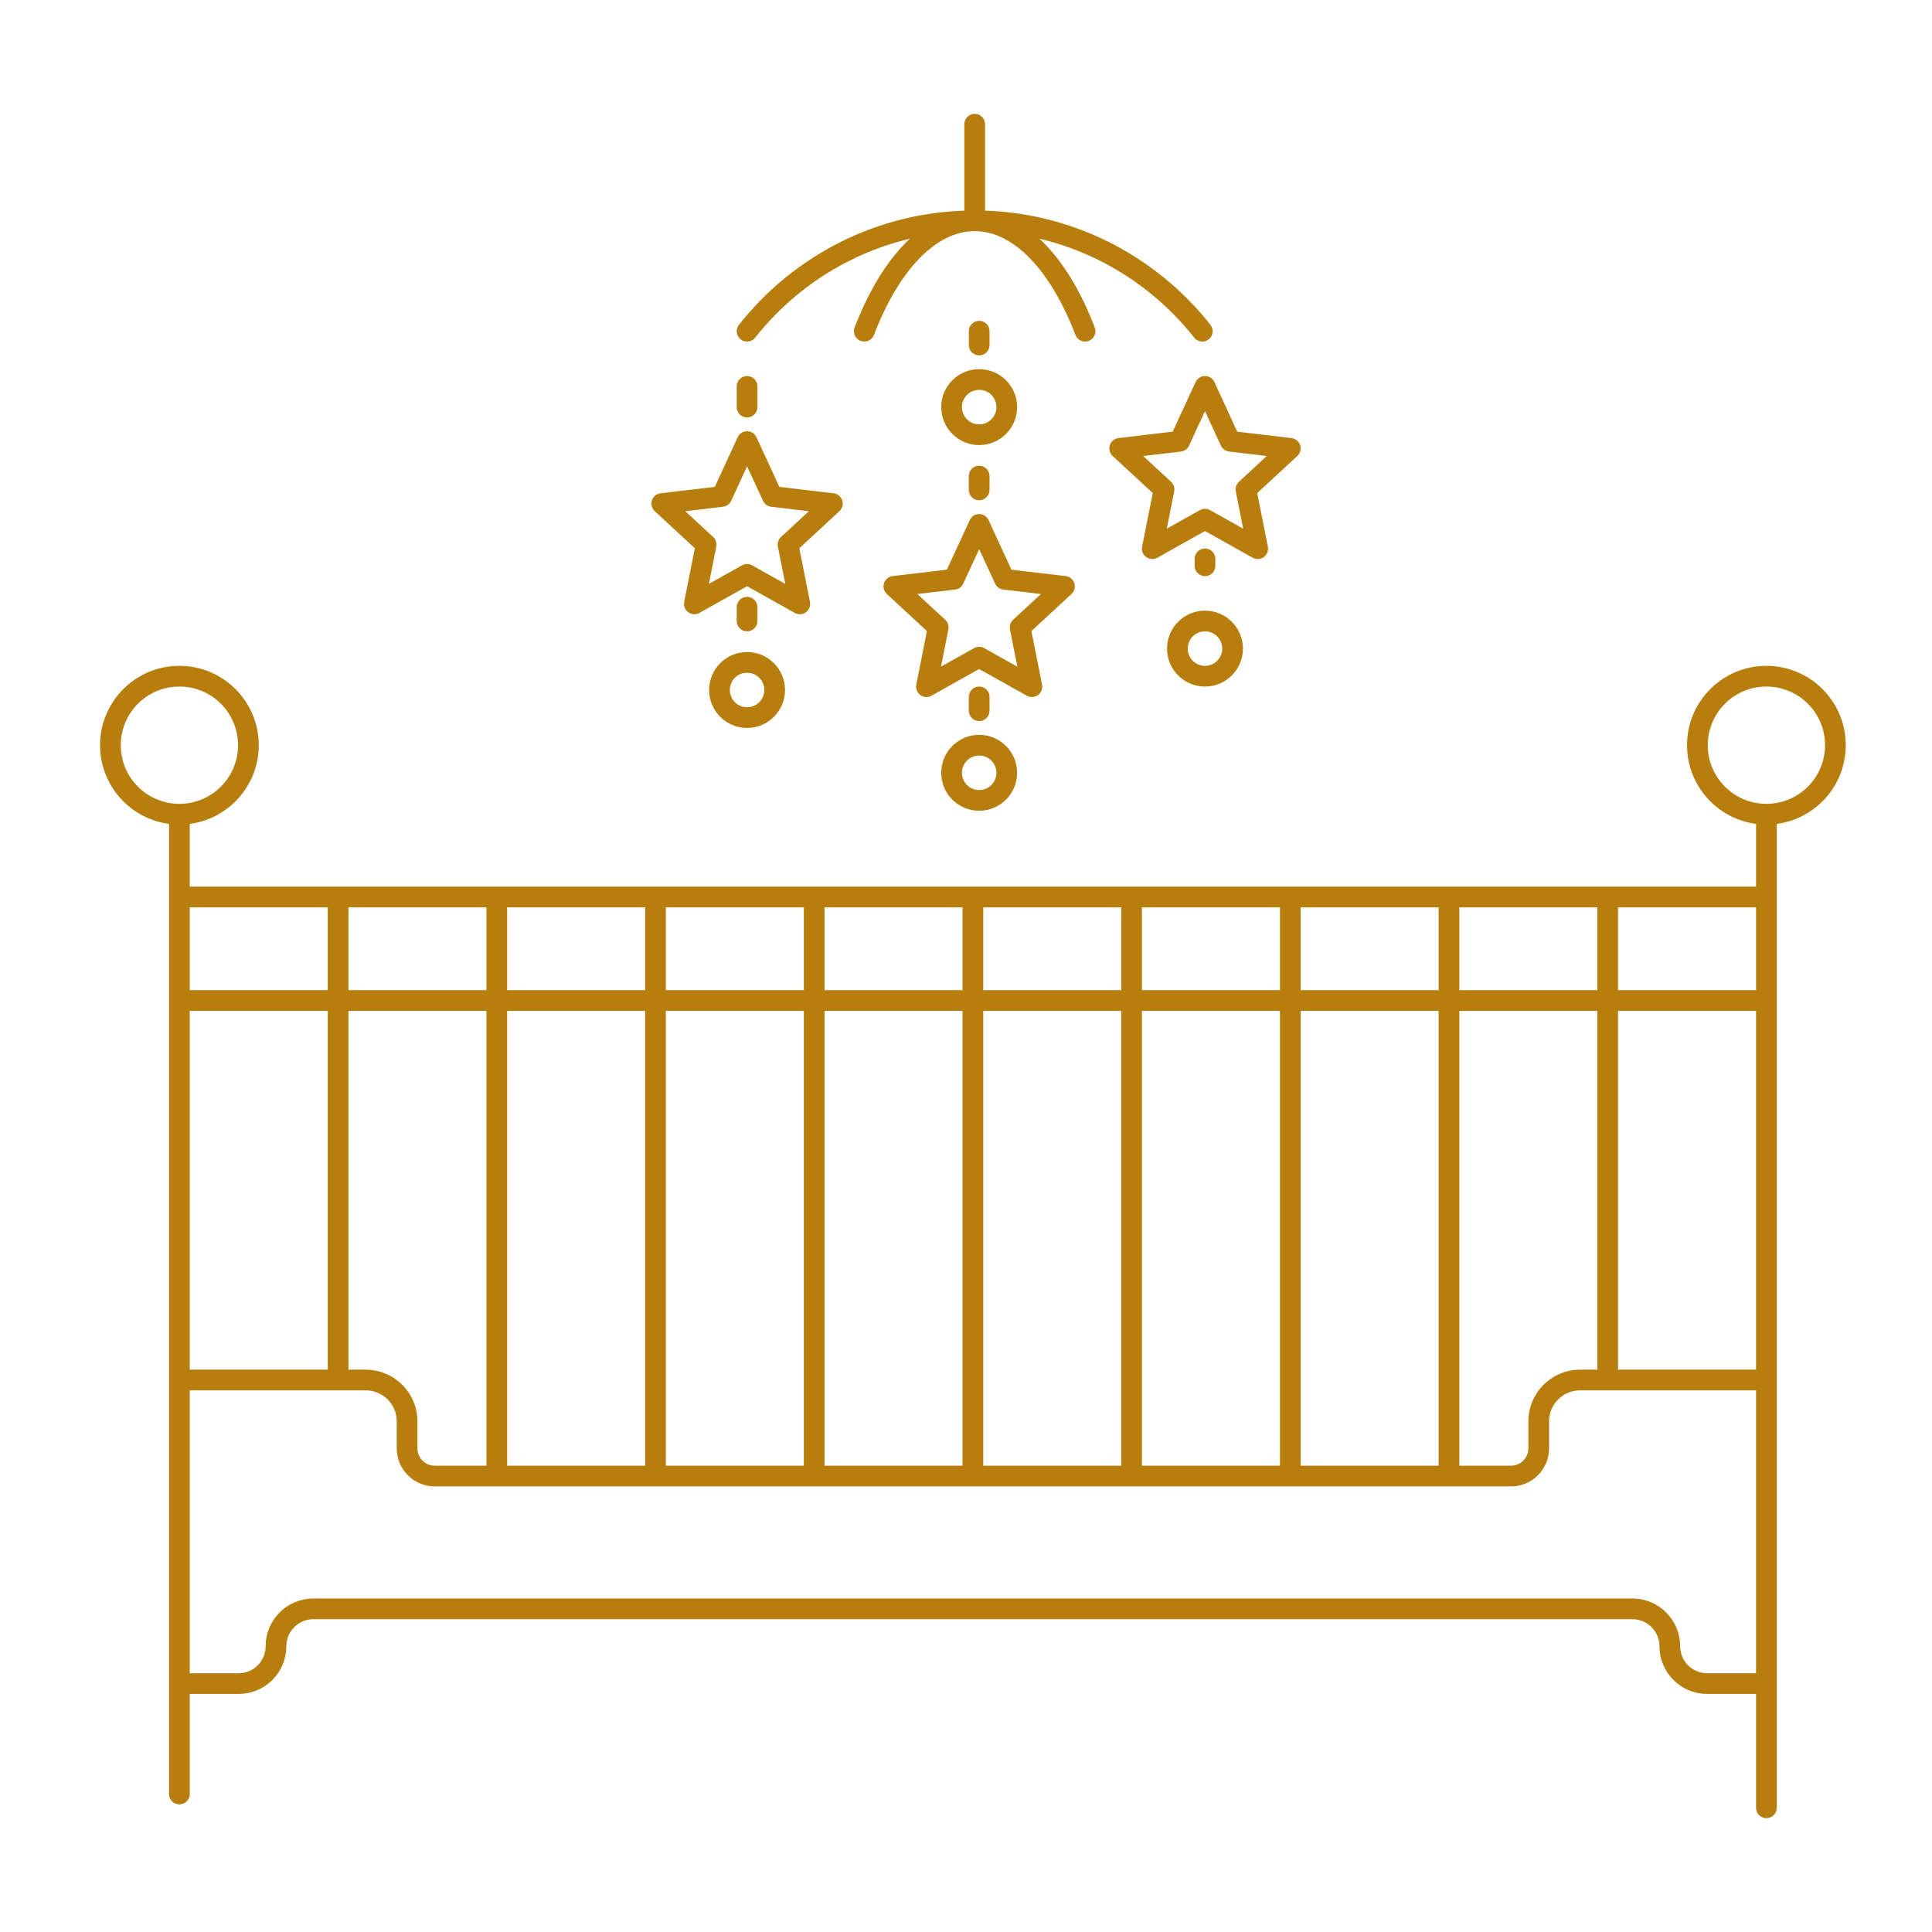
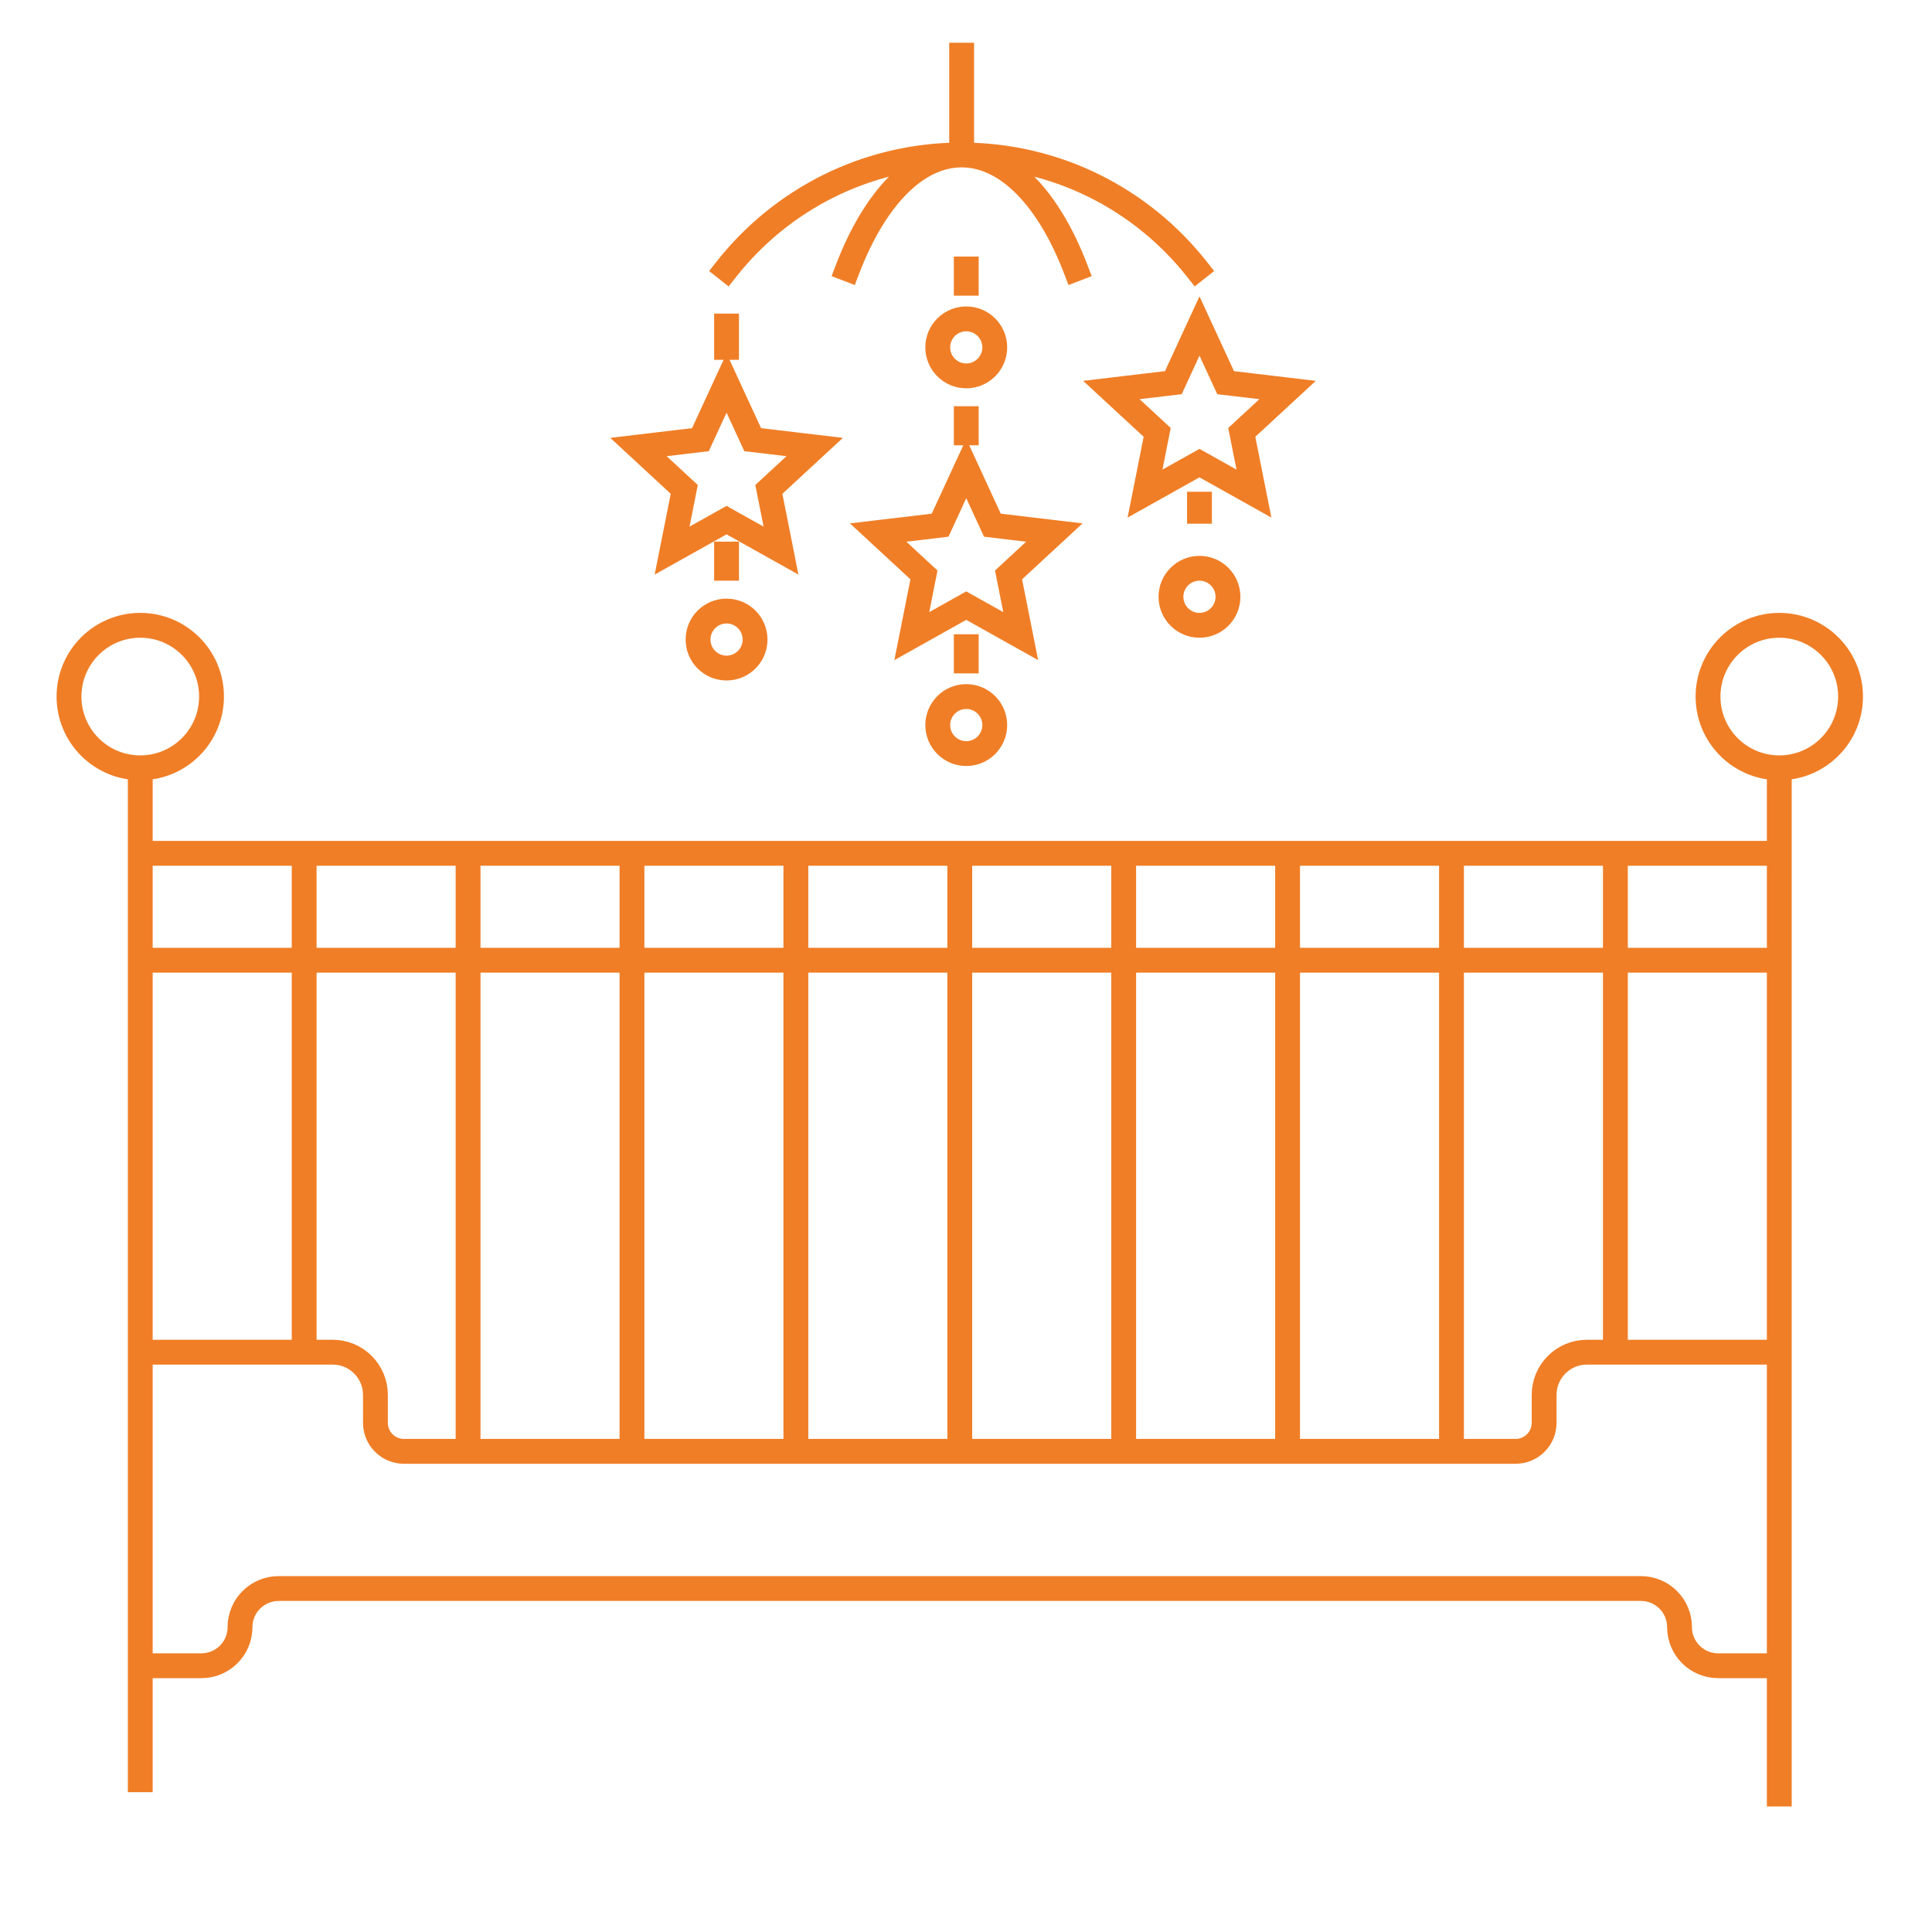
<svg xmlns="http://www.w3.org/2000/svg" width="140" height="140" viewBox="0 0 140 140" fill="none">
-   <path d="M128 65H24.5M128 65H116.5M128 65V72.5M24.5 65H36M24.5 65H13V72.5M24.5 65V100M13 125V72.5M13 59C15.761 59 18 56.761 18 54C18 51.239 15.761 49 13 49C10.239 49 8 51.239 8 54C8 56.761 10.239 59 13 59ZM13 59V72.5M13 130V72.5M128 125V72.5M128 59C130.761 59 133 56.761 133 54C133 51.239 130.761 49 128 49C125.239 49 123 51.239 123 54C123 56.761 125.239 59 128 59ZM128 59V72.5M128 131V72.5M36 65H47.5M36 65V106.958M47.5 65H59M47.5 65V106.958M59 65H70.5M59 65V106.958M70.5 65H82M70.5 65V106.958M82 65H93.5M82 65V106.958M93.5 65H105M93.5 65V106.958M105 65H116.5M105 65V106.958M116.5 65V100M13 100V117V124M13 100V115.583V122H17.292C18.787 122 20 120.787 20 119.292C20 117.796 21.213 116.583 22.708 116.583H24.5H36H47.5H59H70.5H82H93.5H105H109H116.5H118.292C119.787 116.583 121 117.796 121 119.292C121 120.787 122.213 122 123.708 122H128V115.583V100H116.5M13 100H24.5M24.5 100H26.5C28.157 100 29.5 101.343 29.5 103V104.958C29.5 106.063 30.395 106.958 31.5 106.958H36M36 106.958H47.5M47.5 106.958H59M59 106.958H70.5M70.5 106.958H82M82 106.958H93.5M93.5 106.958H105M105 106.958H109.5C110.605 106.958 111.5 106.063 111.5 104.958V103C111.5 101.343 112.843 100 114.5 100H116.5M13 72.5H128M70.63 16C63.941 16 57.982 19.128 54.137 24M70.63 16C77.319 16 83.278 19.128 87.124 24M70.63 16C67.386 16 64.496 19.128 62.63 24M70.63 16C73.875 16 76.765 19.128 78.63 24M70.63 16V9M54.136 29.5V28M54.136 44V45M87.318 40.5V41M70.954 35.5V34.5M70.954 50.5V51.5M70.955 24V25M54.136 32L55.97 35.976L60.318 36.491L57.104 39.464L57.957 43.759L54.136 41.62L50.316 43.759L51.169 39.464L47.955 36.491L52.303 35.976L54.136 32ZM56.136 50C56.136 51.105 55.241 52 54.136 52C53.032 52 52.136 51.105 52.136 50C52.136 48.895 53.032 48 54.136 48C55.241 48 56.136 48.895 56.136 50ZM87.318 28L89.152 31.976L93.5 32.491L90.285 35.464L91.139 39.759L87.318 37.62L83.498 39.759L84.351 35.464L81.136 32.491L85.484 31.976L87.318 28ZM89.318 47C89.318 48.105 88.423 49 87.318 49C86.214 49 85.318 48.105 85.318 47C85.318 45.895 86.214 45 87.318 45C88.423 45 89.318 45.895 89.318 47ZM70.954 38L72.788 41.976L77.136 42.491L73.922 45.464L74.775 49.759L70.954 47.62L67.134 49.759L67.987 45.464L64.772 42.491L69.121 41.976L70.954 38ZM72.954 56C72.954 57.105 72.059 58 70.954 58C69.85 58 68.954 57.105 68.954 56C68.954 54.895 69.85 54 70.954 54C72.059 54 72.954 54.895 72.954 56ZM72.955 29.5C72.955 30.605 72.059 31.5 70.955 31.5C69.85 31.5 68.955 30.605 68.955 29.5C68.955 28.395 69.85 27.5 70.955 27.5C72.059 27.5 72.955 28.395 72.955 29.5Z" stroke="#B77D0D" stroke-width="1.5" stroke-linecap="round" stroke-linejoin="round" />
+   <path d="M128.934 61.836H22.041M128.934 61.836H117.057M128.934 61.836V69.582M22.041 61.836H33.918M22.041 61.836H10.164V69.582M22.041 61.836V97.984M10.164 123.803V69.582M10.164 55.639C13.016 55.639 15.328 53.327 15.328 50.475C15.328 47.623 13.016 45.312 10.164 45.312C7.312 45.312 5 47.623 5 50.475C5 53.327 7.312 55.639 10.164 55.639ZM10.164 55.639V69.582M10.164 128.967V69.582M128.934 123.803V69.582M128.934 55.639C131.786 55.639 134.098 53.327 134.098 50.475C134.098 47.623 131.786 45.312 128.934 45.312C126.082 45.312 123.77 47.623 123.77 50.475C123.77 53.327 126.082 55.639 128.934 55.639ZM128.934 55.639V69.582M128.934 130V69.582M33.918 61.836H45.795M33.918 61.836V105.17M45.795 61.836H57.672M45.795 61.836V105.17M57.672 61.836H69.549M57.672 61.836V105.17M69.549 61.836H81.426M69.549 61.836V105.17M81.426 61.836H93.303M81.426 61.836V105.17M93.303 61.836H105.18M93.303 61.836V105.17M105.18 61.836H117.057M105.18 61.836V105.17M117.057 61.836V97.984M10.164 97.984V115.541V122.77M10.164 97.984V114.078V120.705H14.596C16.141 120.705 17.393 119.453 17.393 117.908C17.393 116.363 18.646 115.111 20.191 115.111H22.041H33.918H45.795H57.672H69.549H81.426H93.303H105.18H109.311H117.057H118.908C120.453 115.111 121.705 116.363 121.705 117.908C121.705 119.453 122.957 120.705 124.502 120.705H128.934V114.078V97.984H117.057M10.164 97.984H22.041M22.041 97.984H24.107C25.818 97.984 27.205 99.371 27.205 101.082V103.104C27.205 104.245 28.13 105.17 29.27 105.17H33.918M33.918 105.17H45.795M45.795 105.17H57.672M57.672 105.17H69.549M69.549 105.17H81.426M81.426 105.17H93.303M93.303 105.17H105.18M105.18 105.17H109.828C110.969 105.17 111.893 104.245 111.893 103.104V101.082C111.893 99.371 113.281 97.984 114.992 97.984H117.057M10.164 69.582H128.934M69.684 11.229C62.775 11.229 56.621 14.46 52.649 19.492M69.684 11.229C76.592 11.229 82.746 14.46 86.718 19.492M69.684 11.229C66.333 11.229 63.348 14.46 61.422 19.492M69.684 11.229C73.034 11.229 76.02 14.46 77.946 19.492M69.684 11.229V4M52.649 25.172V23.623M52.649 40.148V41.18M86.919 36.533V37.049M70.019 31.369V30.336M70.019 46.861V47.893M70.019 19.492V20.525M52.649 27.754L54.543 31.86L59.034 32.393L55.714 35.463L56.595 39.898L52.649 37.69L48.703 39.898L49.585 35.463L46.265 32.393L50.755 31.86L52.649 27.754ZM54.715 46.344C54.715 47.485 53.79 48.41 52.649 48.41C51.508 48.41 50.584 47.485 50.584 46.344C50.584 45.203 51.508 44.279 52.649 44.279C53.79 44.279 54.715 45.203 54.715 46.344ZM86.919 23.623L88.813 27.729L93.303 28.262L89.983 31.332L90.865 35.767L86.919 33.558L82.973 35.767L83.854 31.332L80.534 28.262L85.025 27.729L86.919 23.623ZM88.984 43.246C88.984 44.387 88.059 45.312 86.919 45.312C85.778 45.312 84.853 44.387 84.853 43.246C84.853 42.105 85.778 41.18 86.919 41.18C88.059 41.18 88.984 42.105 88.984 43.246ZM70.019 33.951L71.912 38.057L76.403 38.59L73.083 41.66L73.964 46.095L70.019 43.886L66.073 46.095L66.954 41.66L63.634 38.59L68.124 38.057L70.019 33.951ZM72.084 52.541C72.084 53.682 71.159 54.607 70.019 54.607C68.878 54.607 67.953 53.682 67.953 52.541C67.953 51.4 68.878 50.475 70.019 50.475C71.159 50.475 72.084 51.4 72.084 52.541ZM72.084 25.172C72.084 26.313 71.159 27.238 70.019 27.238C68.878 27.238 67.953 26.313 67.953 25.172C67.953 24.031 68.878 23.107 70.019 23.107C71.159 23.107 72.084 24.031 72.084 25.172Z" stroke="#F07E26" stroke-width="1.8" stroke-linecap="square" />
</svg>
